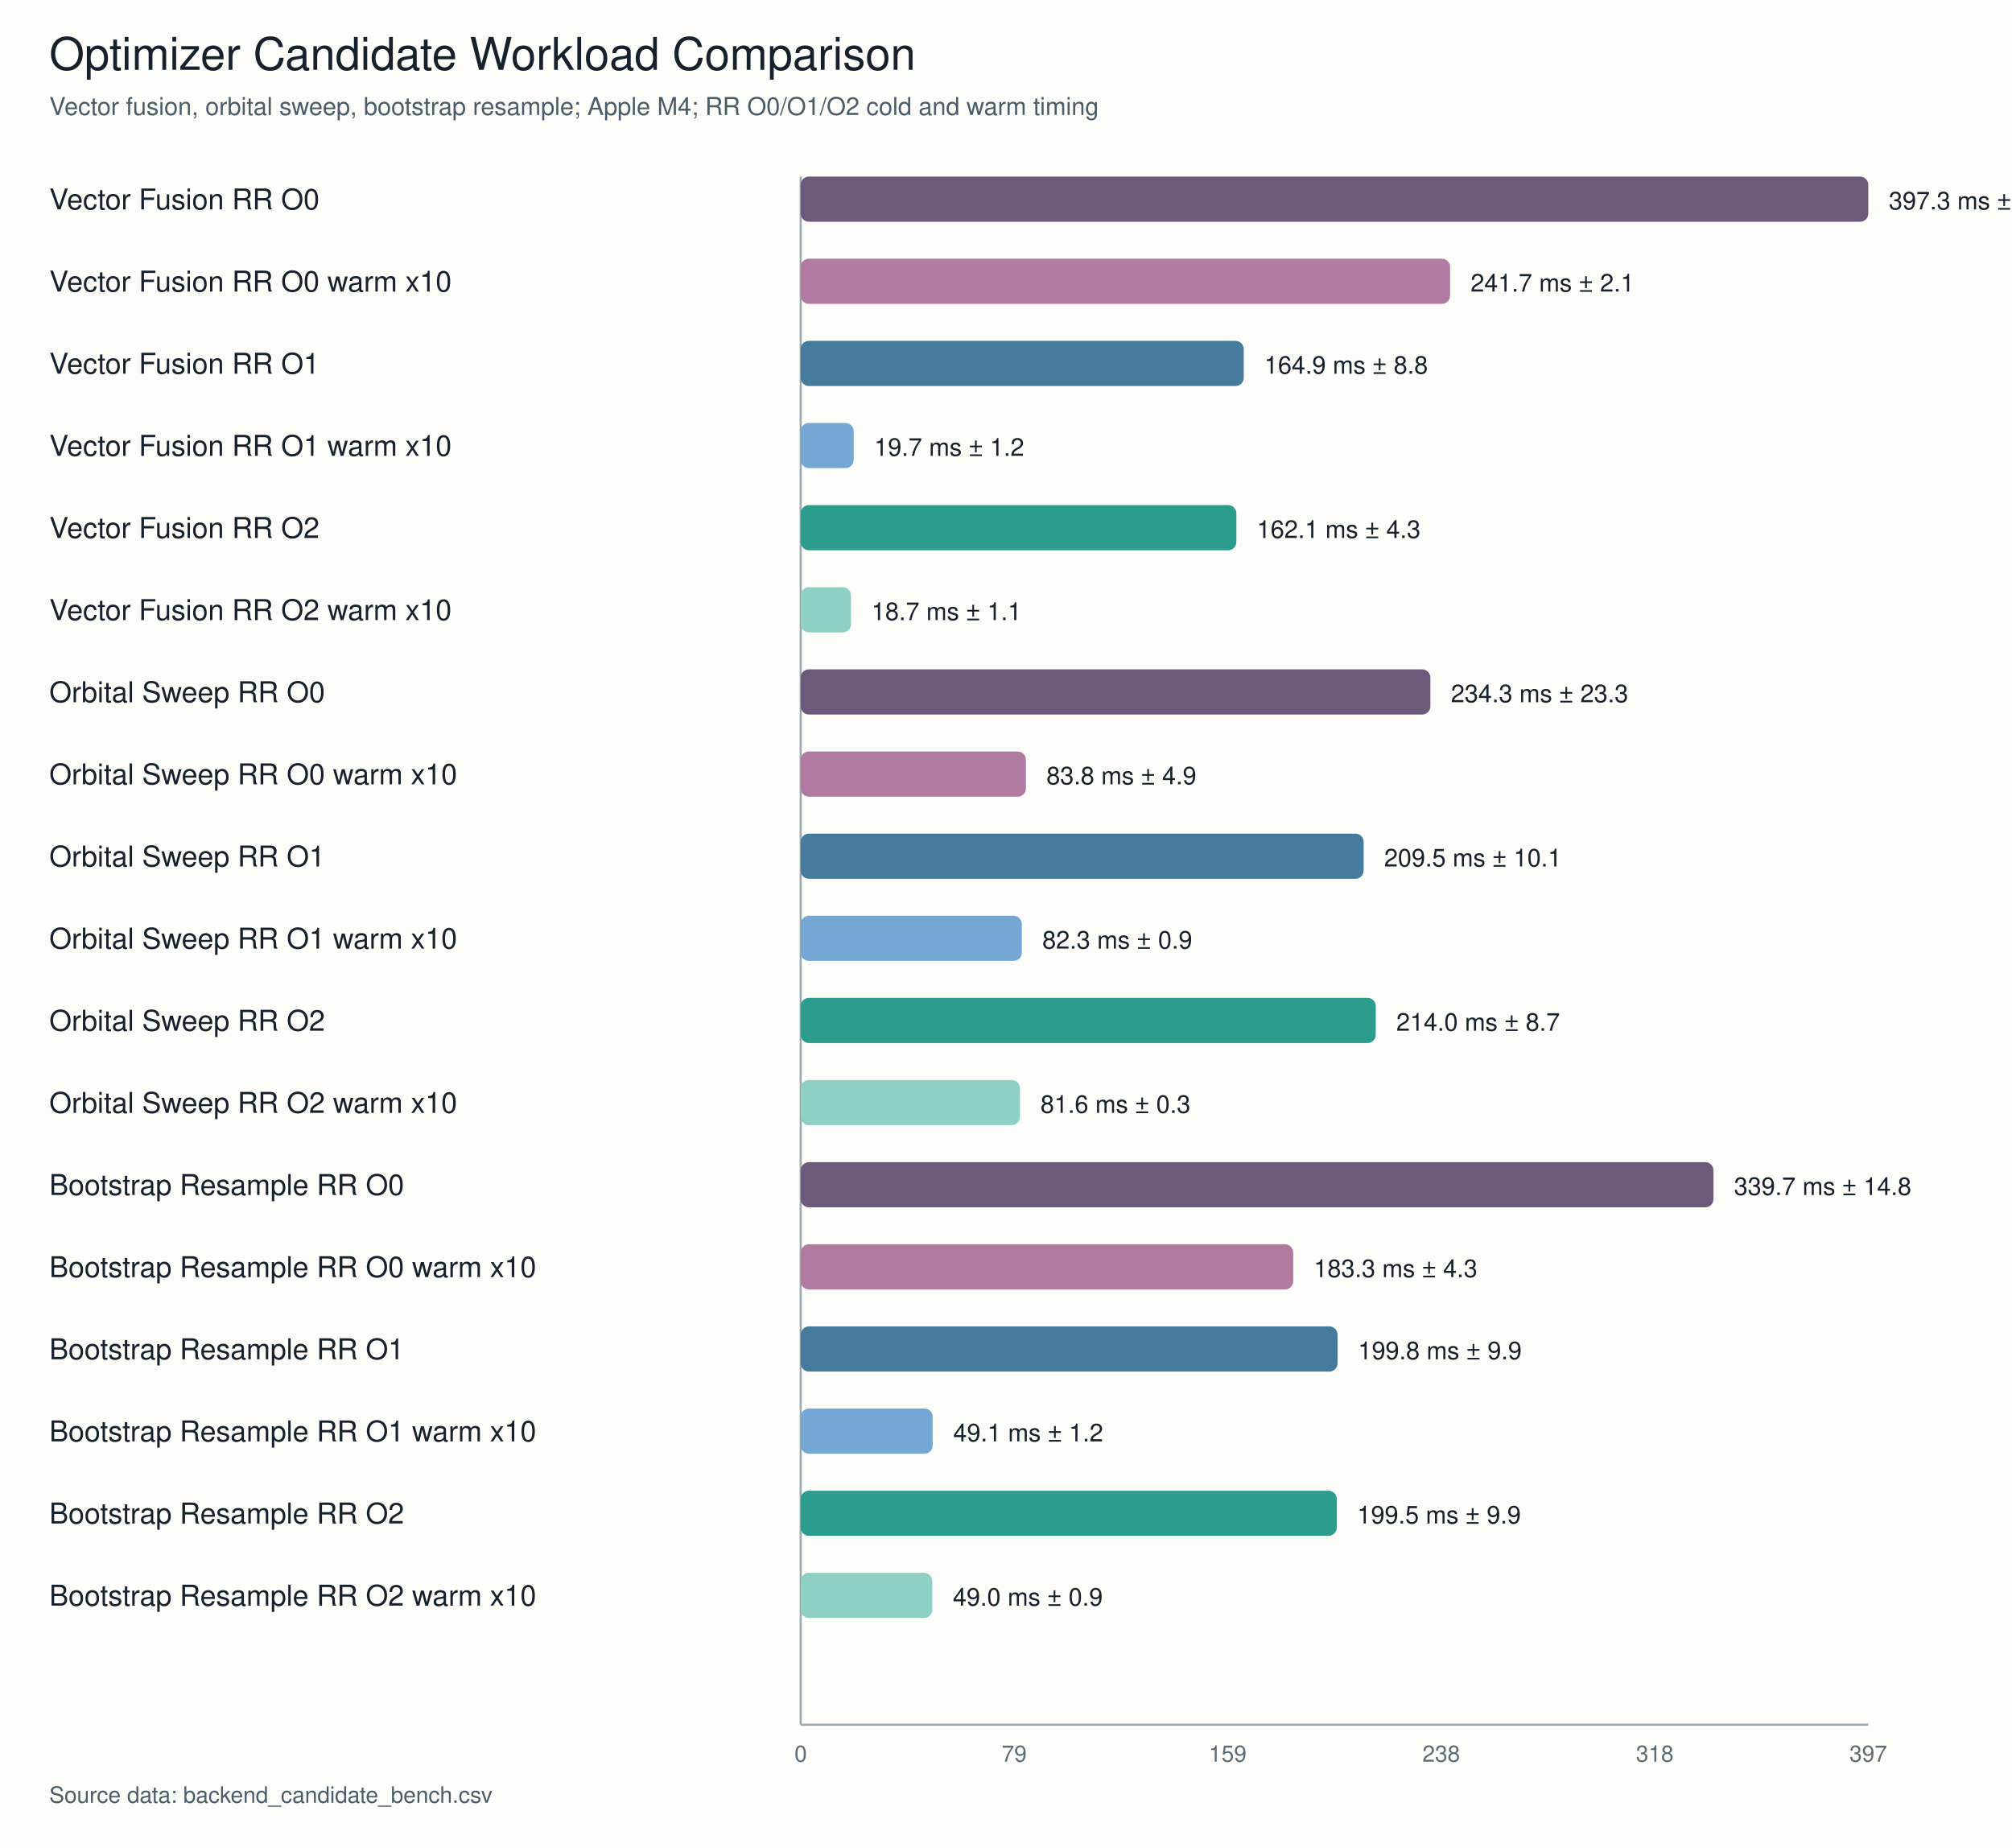
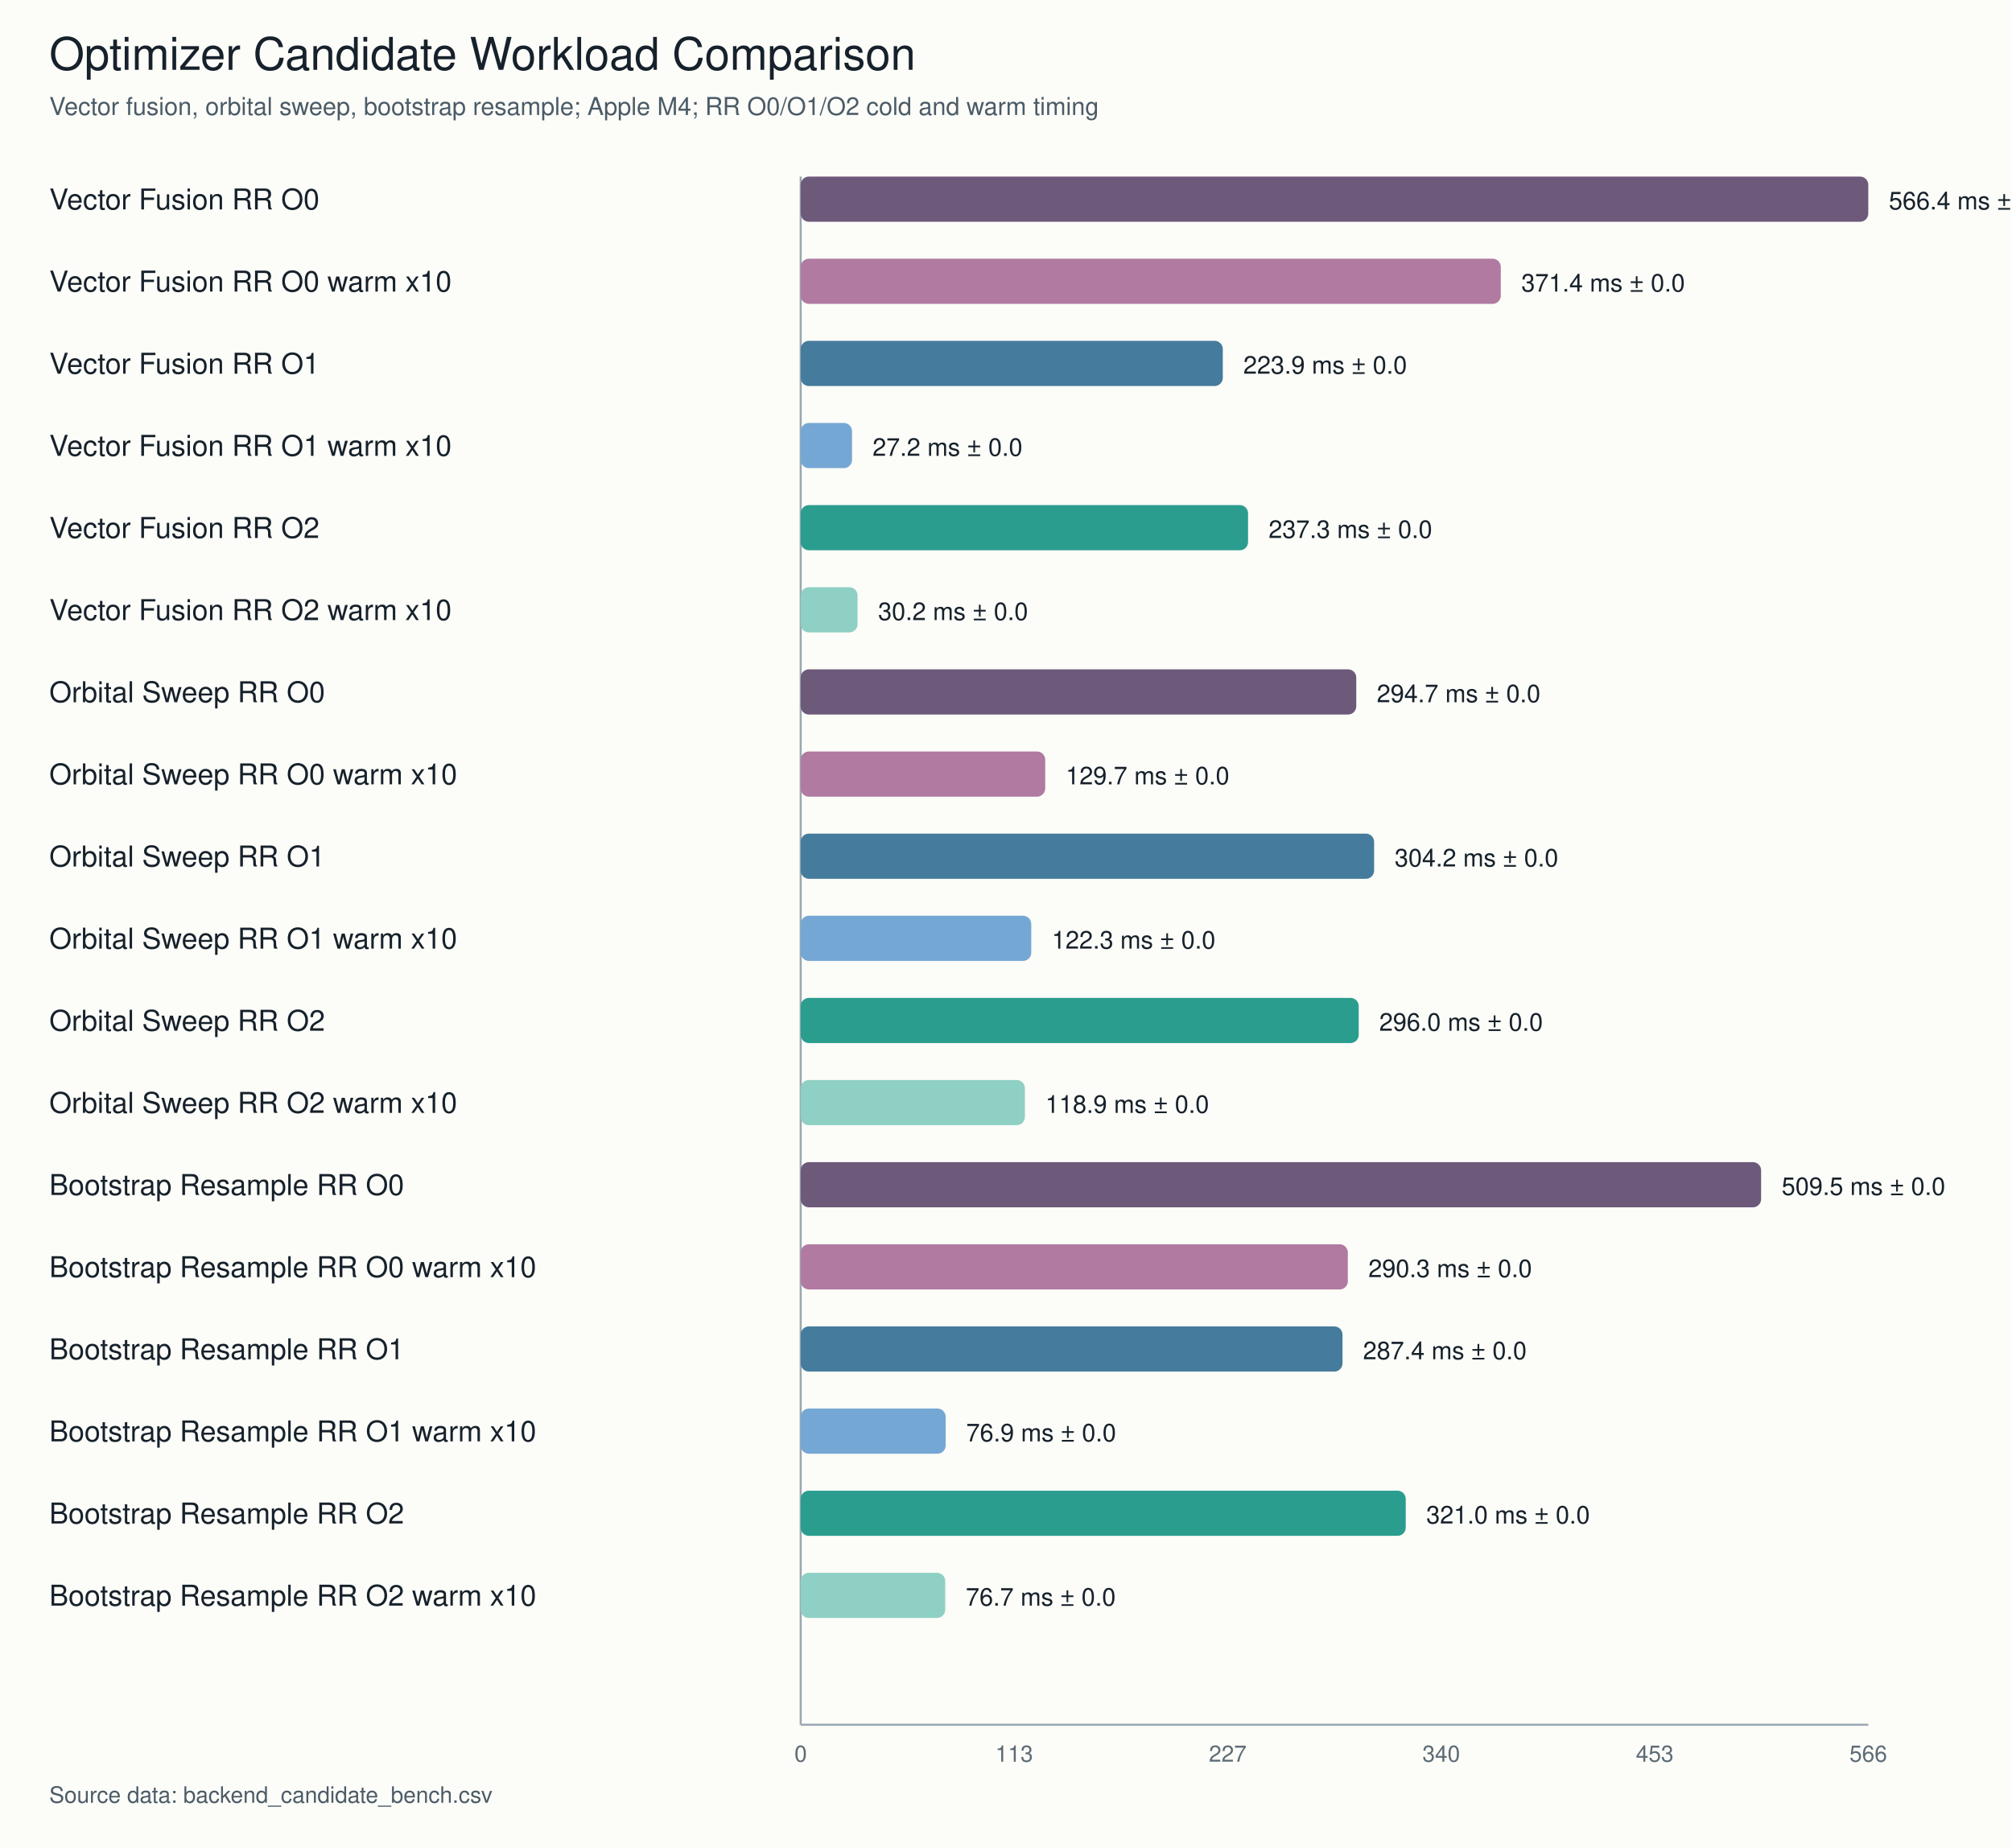
<svg xmlns="http://www.w3.org/2000/svg" width="980" height="900" viewBox="0 0 980 900" role="img" aria-labelledby="title desc">
  <rect width="980" height="900" fill="#fcfcf8" />
  <text x="24" y="34" font-family="Helvetica, Arial, sans-serif" font-size="22" fill="#16212b">Optimizer Candidate Workload Comparison</text>
  <text x="24" y="56" font-family="Helvetica, Arial, sans-serif" font-size="12" fill="#4b5b67">Vector fusion, orbital sweep, bootstrap resample; Apple M4; RR O0/O1/O2 cold and warm timing</text>
  <line x1="390" y1="86" x2="390" y2="840" stroke="#9aa8b2" stroke-width="1" />
  <line x1="390" y1="840" x2="910" y2="840" stroke="#9aa8b2" stroke-width="1" />
  <g font-family="Helvetica, Arial, sans-serif" font-size="11" fill="#5d6b75">
    <text x="390" y="858" text-anchor="middle">0</text>
-     <text x="494" y="858" text-anchor="middle">79</text>
-     <text x="598" y="858" text-anchor="middle">159</text>
-     <text x="702" y="858" text-anchor="middle">238</text>
-     <text x="806" y="858" text-anchor="middle">318</text>
-     <text x="910" y="858" text-anchor="middle">397</text>
+     <text x="494" y="858" text-anchor="middle">113</text>
+     <text x="598" y="858" text-anchor="middle">227</text>
+     <text x="702" y="858" text-anchor="middle">340</text>
+     <text x="806" y="858" text-anchor="middle">453</text>
+     <text x="910" y="858" text-anchor="middle">566</text>
  </g>
  <g font-family="Helvetica, Arial, sans-serif" font-size="14" fill="#16212b">
    <text x="24" y="102">Vector Fusion RR O0</text>
    <text x="24" y="142">Vector Fusion RR O0 warm x10</text>
    <text x="24" y="182">Vector Fusion RR O1</text>
    <text x="24" y="222">Vector Fusion RR O1 warm x10</text>
    <text x="24" y="262">Vector Fusion RR O2</text>
    <text x="24" y="302">Vector Fusion RR O2 warm x10</text>
    <text x="24" y="342">Orbital Sweep RR O0</text>
    <text x="24" y="382">Orbital Sweep RR O0 warm x10</text>
    <text x="24" y="422">Orbital Sweep RR O1</text>
    <text x="24" y="462">Orbital Sweep RR O1 warm x10</text>
    <text x="24" y="502">Orbital Sweep RR O2</text>
    <text x="24" y="542">Orbital Sweep RR O2 warm x10</text>
    <text x="24" y="582">Bootstrap Resample RR O0</text>
    <text x="24" y="622">Bootstrap Resample RR O0 warm x10</text>
    <text x="24" y="662">Bootstrap Resample RR O1</text>
    <text x="24" y="702">Bootstrap Resample RR O1 warm x10</text>
    <text x="24" y="742">Bootstrap Resample RR O2</text>
    <text x="24" y="782">Bootstrap Resample RR O2 warm x10</text>
  </g>
  <rect x="390" y="86" width="520.0" height="22" fill="#6d597a" rx="4" />
-   <text x="920.0" y="102" font-family="Helvetica, Arial, sans-serif" font-size="12" fill="#16212b">397.3 ms ± 22.1</text>
-   <rect x="390" y="126" width="316.3" height="22" fill="#b07aa1" rx="4" />
-   <text x="716.3" y="142" font-family="Helvetica, Arial, sans-serif" font-size="12" fill="#16212b">241.7 ms ± 2.1</text>
-   <rect x="390" y="166" width="215.8" height="22" fill="#457b9d" rx="4" />
-   <text x="615.8" y="182" font-family="Helvetica, Arial, sans-serif" font-size="12" fill="#16212b">164.9 ms ± 8.8</text>
-   <rect x="390" y="206" width="25.8" height="22" fill="#74a7d4" rx="4" />
-   <text x="425.8" y="222" font-family="Helvetica, Arial, sans-serif" font-size="12" fill="#16212b">19.7 ms ± 1.2</text>
-   <rect x="390" y="246" width="212.2" height="22" fill="#2a9d8f" rx="4" />
-   <text x="612.2" y="262" font-family="Helvetica, Arial, sans-serif" font-size="12" fill="#16212b">162.1 ms ± 4.3</text>
-   <rect x="390" y="286" width="24.5" height="22" fill="#8fd0c4" rx="4" />
-   <text x="424.5" y="302" font-family="Helvetica, Arial, sans-serif" font-size="12" fill="#16212b">18.7 ms ± 1.1</text>
-   <rect x="390" y="326" width="306.7" height="22" fill="#6d597a" rx="4" />
-   <text x="706.7" y="342" font-family="Helvetica, Arial, sans-serif" font-size="12" fill="#16212b">234.3 ms ± 23.3</text>
-   <rect x="390" y="366" width="109.7" height="22" fill="#b07aa1" rx="4" />
-   <text x="509.7" y="382" font-family="Helvetica, Arial, sans-serif" font-size="12" fill="#16212b">83.8 ms ± 4.9</text>
-   <rect x="390" y="406" width="274.2" height="22" fill="#457b9d" rx="4" />
-   <text x="674.2" y="422" font-family="Helvetica, Arial, sans-serif" font-size="12" fill="#16212b">209.5 ms ± 10.1</text>
-   <rect x="390" y="446" width="107.7" height="22" fill="#74a7d4" rx="4" />
-   <text x="507.7" y="462" font-family="Helvetica, Arial, sans-serif" font-size="12" fill="#16212b">82.3 ms ± 0.9</text>
-   <rect x="390" y="486" width="280.1" height="22" fill="#2a9d8f" rx="4" />
-   <text x="680.1" y="502" font-family="Helvetica, Arial, sans-serif" font-size="12" fill="#16212b">214.0 ms ± 8.7</text>
-   <rect x="390" y="526" width="106.8" height="22" fill="#8fd0c4" rx="4" />
-   <text x="506.8" y="542" font-family="Helvetica, Arial, sans-serif" font-size="12" fill="#16212b">81.6 ms ± 0.3</text>
-   <rect x="390" y="566" width="444.6" height="22" fill="#6d597a" rx="4" />
-   <text x="844.6" y="582" font-family="Helvetica, Arial, sans-serif" font-size="12" fill="#16212b">339.7 ms ± 14.8</text>
-   <rect x="390" y="606" width="239.9" height="22" fill="#b07aa1" rx="4" />
-   <text x="639.9" y="622" font-family="Helvetica, Arial, sans-serif" font-size="12" fill="#16212b">183.3 ms ± 4.3</text>
-   <rect x="390" y="646" width="261.5" height="22" fill="#457b9d" rx="4" />
-   <text x="661.5" y="662" font-family="Helvetica, Arial, sans-serif" font-size="12" fill="#16212b">199.8 ms ± 9.9</text>
-   <rect x="390" y="686" width="64.3" height="22" fill="#74a7d4" rx="4" />
-   <text x="464.3" y="702" font-family="Helvetica, Arial, sans-serif" font-size="12" fill="#16212b">49.1 ms ± 1.2</text>
-   <rect x="390" y="726" width="261.1" height="22" fill="#2a9d8f" rx="4" />
-   <text x="661.1" y="742" font-family="Helvetica, Arial, sans-serif" font-size="12" fill="#16212b">199.5 ms ± 9.9</text>
-   <rect x="390" y="766" width="64.1" height="22" fill="#8fd0c4" rx="4" />
-   <text x="464.1" y="782" font-family="Helvetica, Arial, sans-serif" font-size="12" fill="#16212b">49.0 ms ± 0.9</text>
+   <text x="920.0" y="102" font-family="Helvetica, Arial, sans-serif" font-size="12" fill="#16212b">566.4 ms ± 0.0</text>
+   <rect x="390" y="126" width="341.0" height="22" fill="#b07aa1" rx="4" />
+   <text x="741.0" y="142" font-family="Helvetica, Arial, sans-serif" font-size="12" fill="#16212b">371.4 ms ± 0.0</text>
+   <rect x="390" y="166" width="205.6" height="22" fill="#457b9d" rx="4" />
+   <text x="605.6" y="182" font-family="Helvetica, Arial, sans-serif" font-size="12" fill="#16212b">223.9 ms ± 0.0</text>
+   <rect x="390" y="206" width="25.0" height="22" fill="#74a7d4" rx="4" />
+   <text x="425.0" y="222" font-family="Helvetica, Arial, sans-serif" font-size="12" fill="#16212b">27.2 ms ± 0.0</text>
+   <rect x="390" y="246" width="217.9" height="22" fill="#2a9d8f" rx="4" />
+   <text x="617.9" y="262" font-family="Helvetica, Arial, sans-serif" font-size="12" fill="#16212b">237.3 ms ± 0.0</text>
+   <rect x="390" y="286" width="27.7" height="22" fill="#8fd0c4" rx="4" />
+   <text x="427.7" y="302" font-family="Helvetica, Arial, sans-serif" font-size="12" fill="#16212b">30.2 ms ± 0.0</text>
+   <rect x="390" y="326" width="270.6" height="22" fill="#6d597a" rx="4" />
+   <text x="670.6" y="342" font-family="Helvetica, Arial, sans-serif" font-size="12" fill="#16212b">294.7 ms ± 0.0</text>
+   <rect x="390" y="366" width="119.1" height="22" fill="#b07aa1" rx="4" />
+   <text x="519.1" y="382" font-family="Helvetica, Arial, sans-serif" font-size="12" fill="#16212b">129.7 ms ± 0.0</text>
+   <rect x="390" y="406" width="279.3" height="22" fill="#457b9d" rx="4" />
+   <text x="679.3" y="422" font-family="Helvetica, Arial, sans-serif" font-size="12" fill="#16212b">304.2 ms ± 0.0</text>
+   <rect x="390" y="446" width="112.3" height="22" fill="#74a7d4" rx="4" />
+   <text x="512.3" y="462" font-family="Helvetica, Arial, sans-serif" font-size="12" fill="#16212b">122.3 ms ± 0.0</text>
+   <rect x="390" y="486" width="271.8" height="22" fill="#2a9d8f" rx="4" />
+   <text x="671.8" y="502" font-family="Helvetica, Arial, sans-serif" font-size="12" fill="#16212b">296.0 ms ± 0.0</text>
+   <rect x="390" y="526" width="109.2" height="22" fill="#8fd0c4" rx="4" />
+   <text x="509.2" y="542" font-family="Helvetica, Arial, sans-serif" font-size="12" fill="#16212b">118.9 ms ± 0.0</text>
+   <rect x="390" y="566" width="467.8" height="22" fill="#6d597a" rx="4" />
+   <text x="867.8" y="582" font-family="Helvetica, Arial, sans-serif" font-size="12" fill="#16212b">509.5 ms ± 0.0</text>
+   <rect x="390" y="606" width="266.5" height="22" fill="#b07aa1" rx="4" />
+   <text x="666.5" y="622" font-family="Helvetica, Arial, sans-serif" font-size="12" fill="#16212b">290.3 ms ± 0.0</text>
+   <rect x="390" y="646" width="263.9" height="22" fill="#457b9d" rx="4" />
+   <text x="663.9" y="662" font-family="Helvetica, Arial, sans-serif" font-size="12" fill="#16212b">287.4 ms ± 0.0</text>
+   <rect x="390" y="686" width="70.6" height="22" fill="#74a7d4" rx="4" />
+   <text x="470.6" y="702" font-family="Helvetica, Arial, sans-serif" font-size="12" fill="#16212b">76.9 ms ± 0.0</text>
+   <rect x="390" y="726" width="294.7" height="22" fill="#2a9d8f" rx="4" />
+   <text x="694.7" y="742" font-family="Helvetica, Arial, sans-serif" font-size="12" fill="#16212b">321.0 ms ± 0.0</text>
+   <rect x="390" y="766" width="70.4" height="22" fill="#8fd0c4" rx="4" />
+   <text x="470.4" y="782" font-family="Helvetica, Arial, sans-serif" font-size="12" fill="#16212b">76.7 ms ± 0.0</text>
  <g font-family="Helvetica, Arial, sans-serif" font-size="11" fill="#4b5b67">
    <text x="24" y="878">Source data: backend_candidate_bench.csv</text>
  </g>
</svg>
